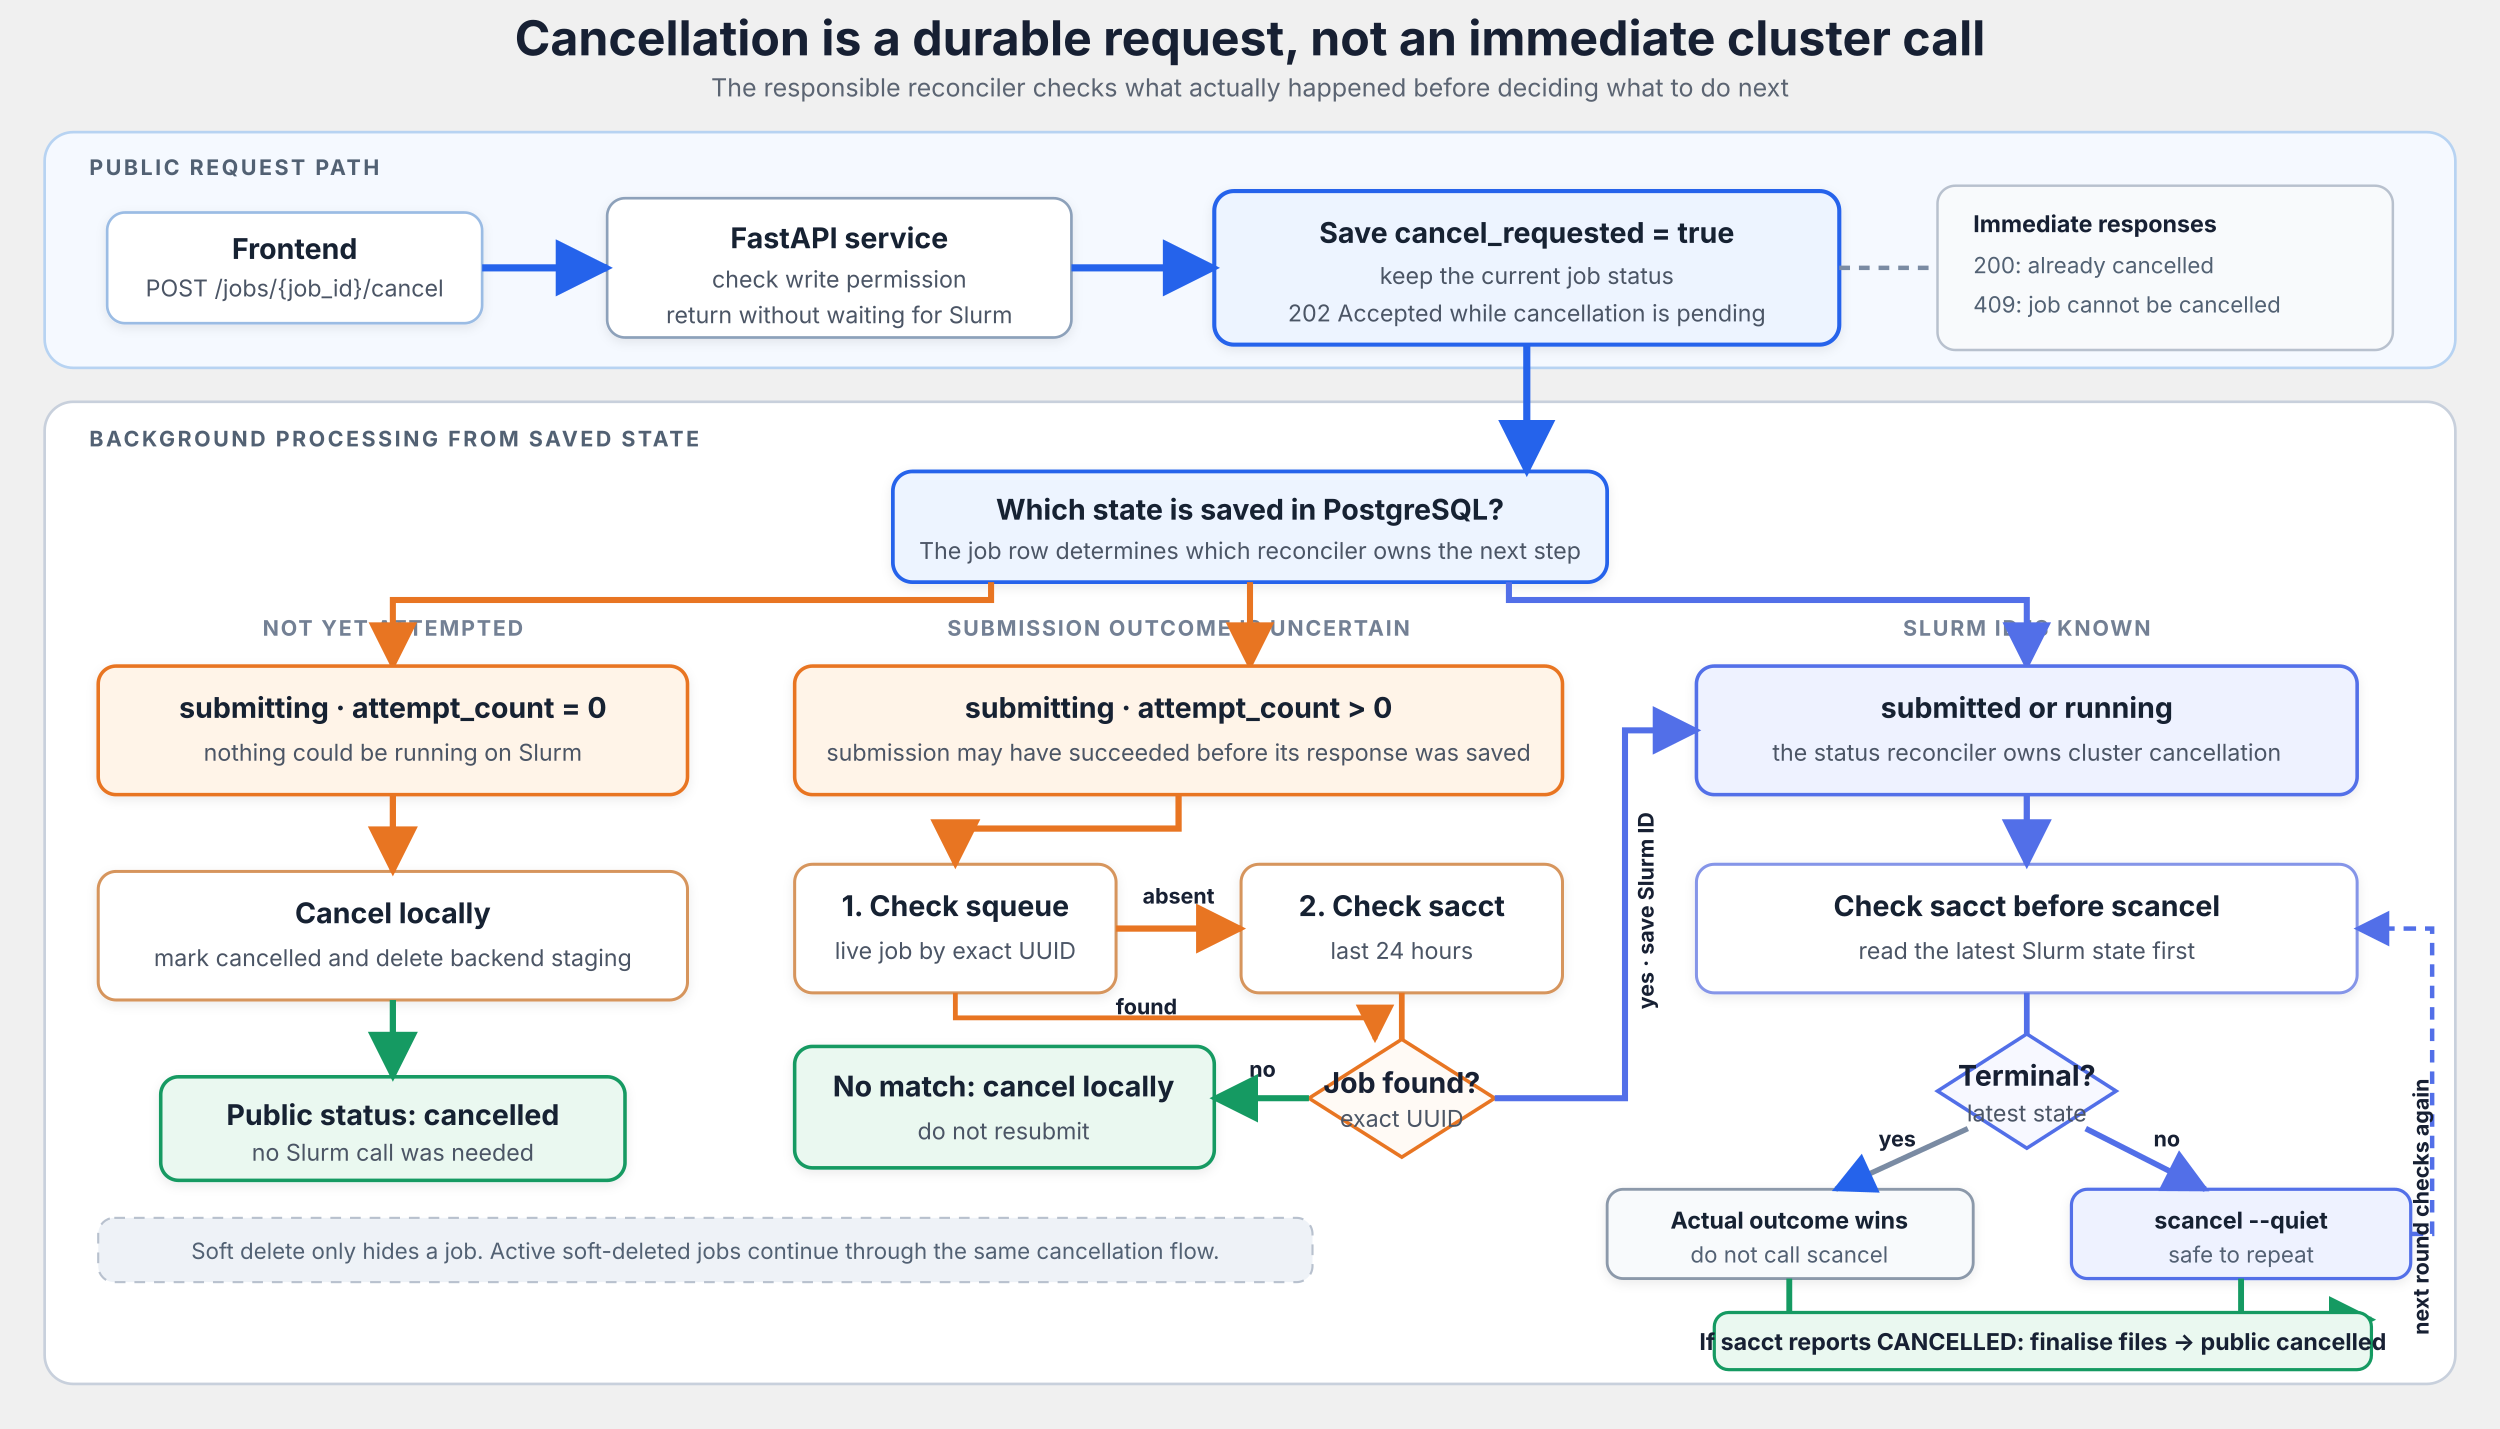
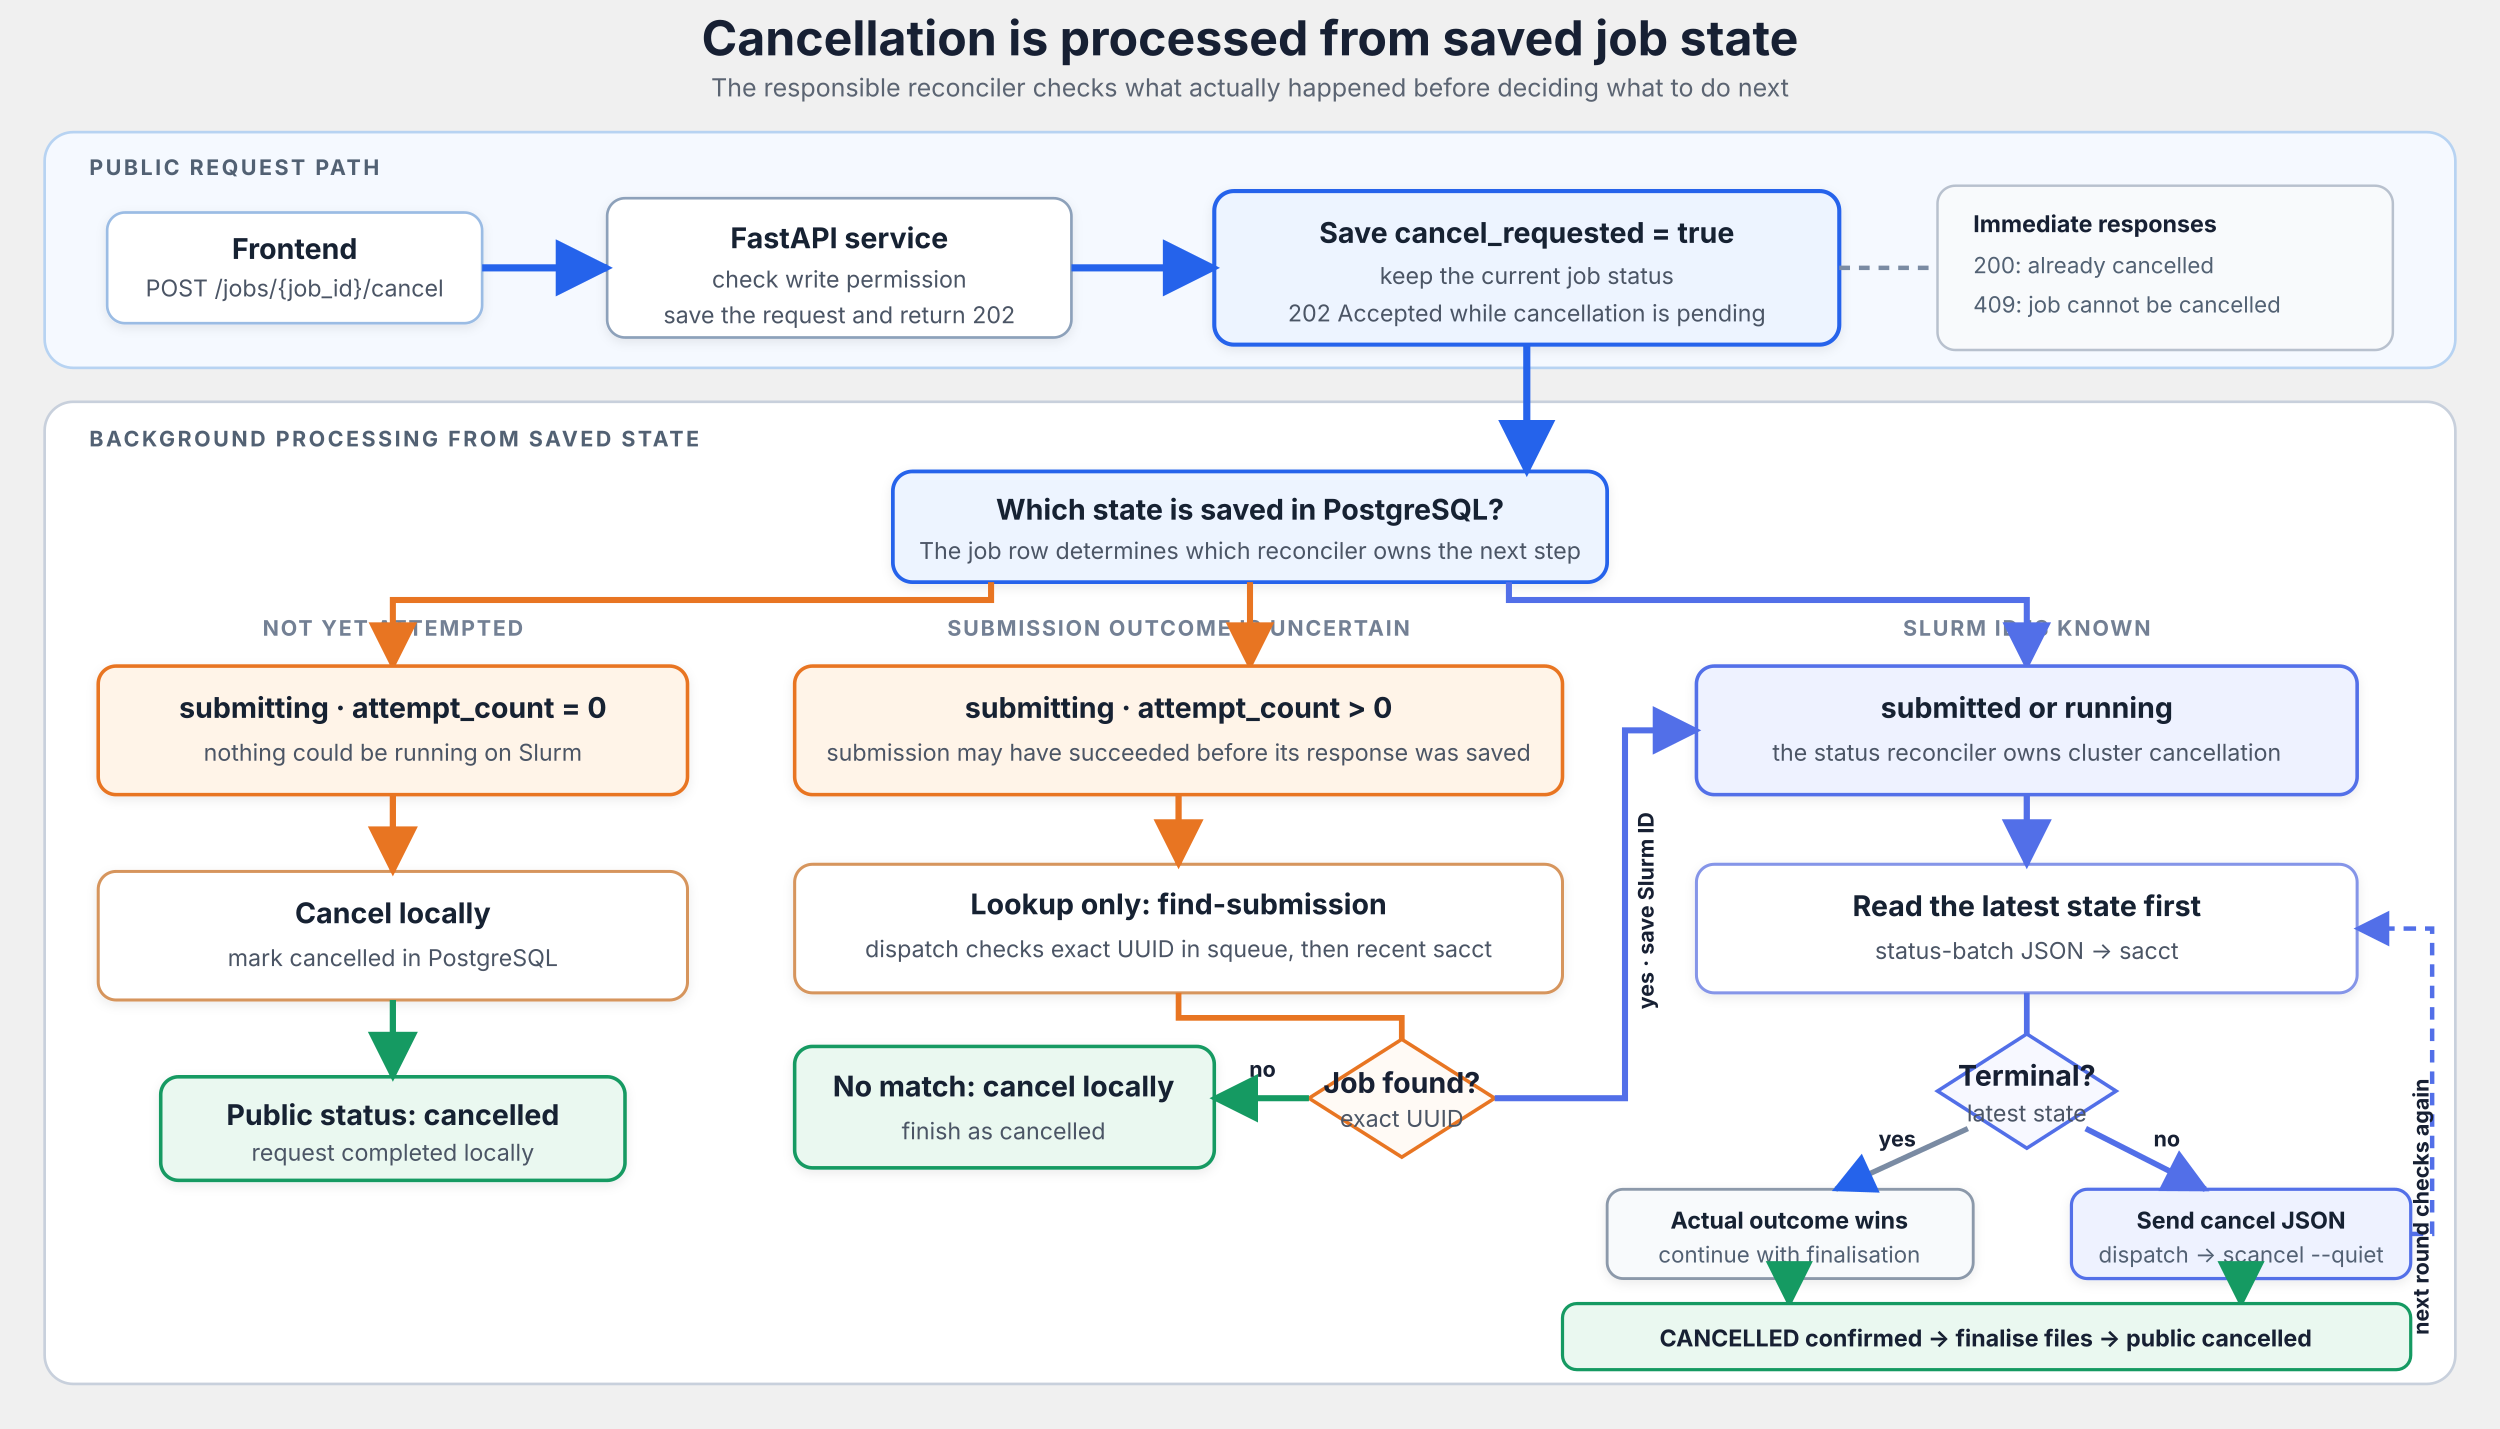
<svg xmlns="http://www.w3.org/2000/svg" viewBox="0 0 1400 800" role="img" aria-labelledby="title description">
  <defs>
    <marker id="arrow-blue" viewBox="0 0 10 10" refX="9" refY="5" markerWidth="8" markerHeight="8" orient="auto">
      <path d="M 0 0 L 10 5 L 0 10 z" fill="#2563eb" />
    </marker>
    <marker id="arrow-orange" viewBox="0 0 10 10" refX="9" refY="5" markerWidth="8" markerHeight="8" orient="auto">
      <path d="M 0 0 L 10 5 L 0 10 z" fill="#e87522" />
    </marker>
    <marker id="arrow-indigo" viewBox="0 0 10 10" refX="9" refY="5" markerWidth="8" markerHeight="8" orient="auto">
      <path d="M 0 0 L 10 5 L 0 10 z" fill="#526fe8" />
    </marker>
    <marker id="arrow-green" viewBox="0 0 10 10" refX="9" refY="5" markerWidth="8" markerHeight="8" orient="auto">
      <path d="M 0 0 L 10 5 L 0 10 z" fill="#159a62" />
    </marker>
    <filter id="shadow" x="-20%" y="-20%" width="140%" height="140%">
      <feDropShadow dx="0" dy="2" stdDeviation="3" flood-color="#0f172a" flood-opacity="0.08" />
    </filter>
  </defs>
  <style>
    text { font-family: ui-sans-serif, system-ui, -apple-system, BlinkMacSystemFont, "Segoe UI", sans-serif; fill: #172033; }
    .title { font-size: 27px; font-weight: 700; }
    .subtitle { font-size: 14px; fill: #5b6472; }
    .panel-title { font-size: 12px; font-weight: 700; letter-spacing: 1.4px; fill: #526173; }
    .lane-title { font-size: 12px; font-weight: 700; letter-spacing: 1px; fill: #738094; }
    .node-title { font-size: 16px; font-weight: 700; }
    .node-body { font-size: 13px; fill: #4b5565; }
    .edge-label { font-size: 12px; font-weight: 650; }
    .note-title { font-size: 13px; font-weight: 700; }
    .note-body { font-size: 12.5px; fill: #526173; }
  </style>
-   <text class="title" x="700" y="31" text-anchor="middle">Cancellation is a durable request, not an immediate cluster call</text>
+   <text class="title" x="700" y="31" text-anchor="middle">Cancellation is processed from saved job state</text>
  <text class="subtitle" x="700" y="54" text-anchor="middle">The responsible reconciler checks what actually happened before deciding what to do next</text>
  <rect x="25" y="74" width="1350" height="132" rx="16" fill="#f5f9ff" stroke="#b7d3f2" stroke-width="1.5" />
  <text class="panel-title" x="50" y="98">PUBLIC REQUEST PATH</text>
  <g filter="url(#shadow)">
    <rect x="60" y="119" width="210" height="62" rx="10" fill="#ffffff" stroke="#9bbce4" stroke-width="1.5" />
    <text class="node-title" x="165" y="145" text-anchor="middle">Frontend</text>
    <text class="node-body" x="165" y="166" text-anchor="middle">POST /jobs/{job_id}/cancel</text>
  </g>
  <g filter="url(#shadow)">
    <rect x="340" y="111" width="260" height="78" rx="10" fill="#ffffff" stroke="#8da1ba" stroke-width="1.5" />
    <text class="node-title" x="470" y="139" text-anchor="middle">FastAPI service</text>
    <text class="node-body" x="470" y="161" text-anchor="middle">check write permission</text>
-     <text class="node-body" x="470" y="181" text-anchor="middle">return without waiting for Slurm</text>
+     <text class="node-body" x="470" y="181" text-anchor="middle">save the request and return 202</text>
  </g>
  <g filter="url(#shadow)">
    <rect x="680" y="107" width="350" height="86" rx="11" fill="#edf4ff" stroke="#2563eb" stroke-width="2.3" />
    <text class="node-title" x="855" y="136" text-anchor="middle">Save cancel_requested = true</text>
    <text class="node-body" x="855" y="159" text-anchor="middle">keep the current job status</text>
    <text class="node-body" x="855" y="180" text-anchor="middle">202 Accepted while cancellation is pending</text>
  </g>
  <g>
    <rect x="1085" y="104" width="255" height="92" rx="10" fill="#f8fafc" stroke="#b8c1ce" stroke-width="1.4" />
    <text class="note-title" x="1105" y="130">Immediate responses</text>
    <text class="note-body" x="1105" y="153">200: already cancelled</text>
    <text class="note-body" x="1105" y="175">409: job cannot be cancelled</text>
  </g>
  <path d="M 270 150 H 340" fill="none" stroke="#2563eb" stroke-width="4" marker-end="url(#arrow-blue)" />
  <path d="M 600 150 H 680" fill="none" stroke="#2563eb" stroke-width="4" marker-end="url(#arrow-blue)" />
  <path d="M 1030 150 H 1085" fill="none" stroke="#7a8ba3" stroke-width="2.5" stroke-dasharray="6 5" />
  <rect x="25" y="225" width="1350" height="550" rx="16" fill="#ffffff" stroke="#c8d0dc" stroke-width="1.5" />
  <text class="panel-title" x="50" y="250">BACKGROUND PROCESSING FROM SAVED STATE</text>
  <g filter="url(#shadow)">
    <rect x="500" y="264" width="400" height="62" rx="11" fill="#edf4ff" stroke="#2563eb" stroke-width="2.1" />
    <text class="node-title" x="700" y="291" text-anchor="middle">Which state is saved in PostgreSQL?</text>
    <text class="node-body" x="700" y="313" text-anchor="middle">The job row determines which reconciler owns the next step</text>
  </g>
  <path d="M 855 193 V 264" fill="none" stroke="#2563eb" stroke-width="4" marker-end="url(#arrow-blue)" />
  <text class="lane-title" x="220" y="356" text-anchor="middle">NOT YET ATTEMPTED</text>
  <text class="lane-title" x="660" y="356" text-anchor="middle">SUBMISSION OUTCOME IS UNCERTAIN</text>
  <text class="lane-title" x="1135" y="356" text-anchor="middle">SLURM ID IS KNOWN</text>
  <path d="M 555 326 V 336 H 220 V 373" fill="none" stroke="#e87522" stroke-width="3.4" marker-end="url(#arrow-orange)" />
  <path d="M 700 326 V 373" fill="none" stroke="#e87522" stroke-width="3.4" marker-end="url(#arrow-orange)" />
  <path d="M 845 326 V 336 H 1135 V 373" fill="none" stroke="#526fe8" stroke-width="3.4" marker-end="url(#arrow-indigo)" />
  <g filter="url(#shadow)">
    <rect x="55" y="373" width="330" height="72" rx="10" fill="#fff4e8" stroke="#e87522" stroke-width="2" />
    <text class="node-title" x="220" y="402" text-anchor="middle">submitting · attempt_count = 0</text>
    <text class="node-body" x="220" y="426" text-anchor="middle">nothing could be running on Slurm</text>
  </g>
  <g filter="url(#shadow)">
    <rect x="55" y="488" width="330" height="72" rx="10" fill="#ffffff" stroke="#d6955d" stroke-width="1.7" />
    <text class="node-title" x="220" y="517" text-anchor="middle">Cancel locally</text>
-     <text class="node-body" x="220" y="541" text-anchor="middle">mark cancelled and delete backend staging</text>
+     <text class="node-body" x="220" y="541" text-anchor="middle">mark cancelled in PostgreSQL</text>
  </g>
  <g filter="url(#shadow)">
    <rect x="90" y="603" width="260" height="58" rx="10" fill="#eaf8f0" stroke="#159a62" stroke-width="2" />
    <text class="node-title" x="220" y="630" text-anchor="middle">Public status: cancelled</text>
-     <text class="node-body" x="220" y="650" text-anchor="middle">no Slurm call was needed</text>
+     <text class="node-body" x="220" y="650" text-anchor="middle">request completed locally</text>
  </g>
  <path d="M 220 445 V 488" fill="none" stroke="#e87522" stroke-width="3.5" marker-end="url(#arrow-orange)" />
  <path d="M 220 560 V 603" fill="none" stroke="#159a62" stroke-width="3.5" marker-end="url(#arrow-green)" />
  <g filter="url(#shadow)">
    <rect x="445" y="373" width="430" height="72" rx="10" fill="#fff4e8" stroke="#e87522" stroke-width="2" />
    <text class="node-title" x="660" y="402" text-anchor="middle">submitting · attempt_count &gt; 0</text>
    <text class="node-body" x="660" y="426" text-anchor="middle">submission may have succeeded before its response was saved</text>
  </g>
  <g filter="url(#shadow)">
-     <rect x="445" y="484" width="180" height="72" rx="10" fill="#ffffff" stroke="#d6955d" stroke-width="1.7" />
-     <text class="node-title" x="535" y="513" text-anchor="middle">1. Check squeue</text>
-     <text class="node-body" x="535" y="537" text-anchor="middle">live job by exact UUID</text>
+     <rect x="445" y="484" width="430" height="72" rx="10" fill="#ffffff" stroke="#d6955d" stroke-width="1.7" />
+     <text class="node-title" x="660" y="512" text-anchor="middle">Lookup only: find-submission</text>
+     <text class="node-body" x="660" y="536" text-anchor="middle">dispatch checks exact UUID in squeue, then recent sacct</text>
  </g>
-   <g filter="url(#shadow)">
-     <rect x="695" y="484" width="180" height="72" rx="10" fill="#ffffff" stroke="#d6955d" stroke-width="1.7" />
-     <text class="node-title" x="785" y="513" text-anchor="middle">2. Check sacct</text>
-     <text class="node-body" x="785" y="537" text-anchor="middle">last 24 hours</text>
-   </g>
-   <path d="M 660 445 V 464 H 535 V 484" fill="none" stroke="#e87522" stroke-width="3.5" marker-end="url(#arrow-orange)" />
-   <path d="M 625 520 H 695" fill="none" stroke="#e87522" stroke-width="3.5" marker-end="url(#arrow-orange)" />
-   <text class="edge-label" x="660" y="506" text-anchor="middle" fill="#c65f16">absent</text>
-   <path d="M 535 556 V 570 H 770 V 582" fill="none" stroke="#e87522" stroke-width="2.7" marker-end="url(#arrow-orange)" />
-   <text class="edge-label" x="642" y="568" text-anchor="middle" fill="#c65f16">found</text>
-   <path d="M 785 556 V 582" fill="none" stroke="#e87522" stroke-width="3.2" />
+   <path d="M 660 445 V 484" fill="none" stroke="#e87522" stroke-width="3.5" marker-end="url(#arrow-orange)" />
+   <path d="M 660 556 V 570 H 785 V 582" fill="none" stroke="#e87522" stroke-width="3.2" />
  <polygon points="785,582 837,615 785,648 733,615" fill="#fffaf5" stroke="#e87522" stroke-width="2" />
  <text class="node-title" x="785" y="612" text-anchor="middle">Job found?</text>
  <text class="node-body" x="785" y="631" text-anchor="middle">exact UUID</text>
  <g filter="url(#shadow)">
    <rect x="445" y="586" width="235" height="68" rx="10" fill="#eaf8f0" stroke="#159a62" stroke-width="2" />
    <text class="node-title" x="562" y="614" text-anchor="middle">No match: cancel locally</text>
-     <text class="node-body" x="562" y="638" text-anchor="middle">do not resubmit</text>
+     <text class="node-body" x="562" y="638" text-anchor="middle">finish as cancelled</text>
  </g>
  <path d="M 733 615 H 680" fill="none" stroke="#159a62" stroke-width="3.4" marker-end="url(#arrow-green)" />
  <text class="edge-label" x="707" y="603" text-anchor="middle" fill="#117b50">no</text>
  <g filter="url(#shadow)">
    <rect x="950" y="373" width="370" height="72" rx="10" fill="#eef2ff" stroke="#526fe8" stroke-width="2" />
    <text class="node-title" x="1135" y="402" text-anchor="middle">submitted or running</text>
    <text class="node-body" x="1135" y="426" text-anchor="middle">the status reconciler owns cluster cancellation</text>
  </g>
  <g filter="url(#shadow)">
    <rect x="950" y="484" width="370" height="72" rx="10" fill="#ffffff" stroke="#8595e8" stroke-width="1.7" />
-     <text class="node-title" x="1135" y="513" text-anchor="middle">Check sacct before scancel</text>
-     <text class="node-body" x="1135" y="537" text-anchor="middle">read the latest Slurm state first</text>
+     <text class="node-title" x="1135" y="513" text-anchor="middle">Read the latest state first</text>
+     <text class="node-body" x="1135" y="537" text-anchor="middle">status-batch JSON → sacct</text>
  </g>
  <path d="M 1135 445 V 484" fill="none" stroke="#526fe8" stroke-width="3.5" marker-end="url(#arrow-indigo)" />
  <path d="M 837 615 H 910 V 409 H 950" fill="none" stroke="#526fe8" stroke-width="3.4" marker-end="url(#arrow-indigo)" />
  <text class="edge-label" x="926" y="510" text-anchor="middle" fill="#445fc6" transform="rotate(-90 926 510)">yes · save Slurm ID</text>
  <path d="M 1135 556 V 579" fill="none" stroke="#526fe8" stroke-width="3.2" />
  <polygon points="1135,579 1185,611 1135,643 1085,611" fill="#f7f8ff" stroke="#526fe8" stroke-width="2" />
  <text class="node-title" x="1135" y="608" text-anchor="middle">Terminal?</text>
  <text class="node-body" x="1135" y="628" text-anchor="middle">latest state</text>
  <g filter="url(#shadow)">
    <rect x="900" y="666" width="205" height="50" rx="9" fill="#f8fafc" stroke="#8c99aa" stroke-width="1.6" />
    <text class="note-title" x="1002" y="688" text-anchor="middle">Actual outcome wins</text>
-     <text class="note-body" x="1002" y="707" text-anchor="middle">do not call scancel</text>
+     <text class="note-body" x="1002" y="707" text-anchor="middle">continue with finalisation</text>
  </g>
  <g filter="url(#shadow)">
    <rect x="1160" y="666" width="190" height="50" rx="9" fill="#eef2ff" stroke="#526fe8" stroke-width="1.8" />
-     <text class="note-title" x="1255" y="688" text-anchor="middle">scancel --quiet</text>
-     <text class="note-body" x="1255" y="707" text-anchor="middle">safe to repeat</text>
+     <text class="note-title" x="1255" y="688" text-anchor="middle">Send cancel JSON</text>
+     <text class="note-body" x="1255" y="707" text-anchor="middle">dispatch → scancel --quiet</text>
  </g>
  <path d="M 1102 632 L 1028 666" fill="none" stroke="#7a8ba3" stroke-width="3" marker-end="url(#arrow-blue)" />
  <text class="edge-label" x="1052" y="642" fill="#526173">yes</text>
  <path d="M 1168 632 L 1235 666" fill="none" stroke="#526fe8" stroke-width="3.2" marker-end="url(#arrow-indigo)" />
  <text class="edge-label" x="1206" y="642" fill="#445fc6">no</text>
  <path d="M 1350 691 H 1362 V 520 H 1320" fill="none" stroke="#526fe8" stroke-width="2.5" stroke-dasharray="7 5" marker-end="url(#arrow-indigo)" />
  <text class="edge-label" x="1360" y="604" text-anchor="end" fill="#445fc6" transform="rotate(-90 1360 604)">next round checks again</text>
-   <path d="M 1002 716 V 739 H 1235" fill="none" stroke="#159a62" stroke-width="3.3" />
-   <path d="M 1255 716 V 739 H 1235" fill="none" stroke="#159a62" stroke-width="3.3" />
-   <path d="M 1235 739 H 1328" fill="none" stroke="#159a62" stroke-width="3.3" marker-end="url(#arrow-green)" />
-   <rect x="960" y="735" width="368" height="32" rx="8" fill="#eaf8f0" stroke="#159a62" stroke-width="1.8" />
-   <text class="note-title" x="1144" y="756" text-anchor="middle">If sacct reports CANCELLED: finalise files → public cancelled</text>
-   <rect x="55" y="682" width="680" height="36" rx="9" fill="#eef2f7" stroke="#b8c1ce" stroke-width="1.2" stroke-dasharray="6 5" />
-   <text class="note-body" x="395" y="705" text-anchor="middle">Soft delete only hides a job. Active soft-deleted jobs continue through the same cancellation flow.</text>
+   <path d="M 1002 716 V 730" fill="none" stroke="#159a62" stroke-width="3.3" marker-end="url(#arrow-green)" />
+   <path d="M 1255 716 V 730" fill="none" stroke="#159a62" stroke-width="3.3" marker-end="url(#arrow-green)" />
+   <rect x="875" y="730" width="475" height="37" rx="8" fill="#eaf8f0" stroke="#159a62" stroke-width="1.8" />
+   <text class="note-title" x="1112" y="754" text-anchor="middle">CANCELLED confirmed → finalise files → public cancelled</text>
</svg>
